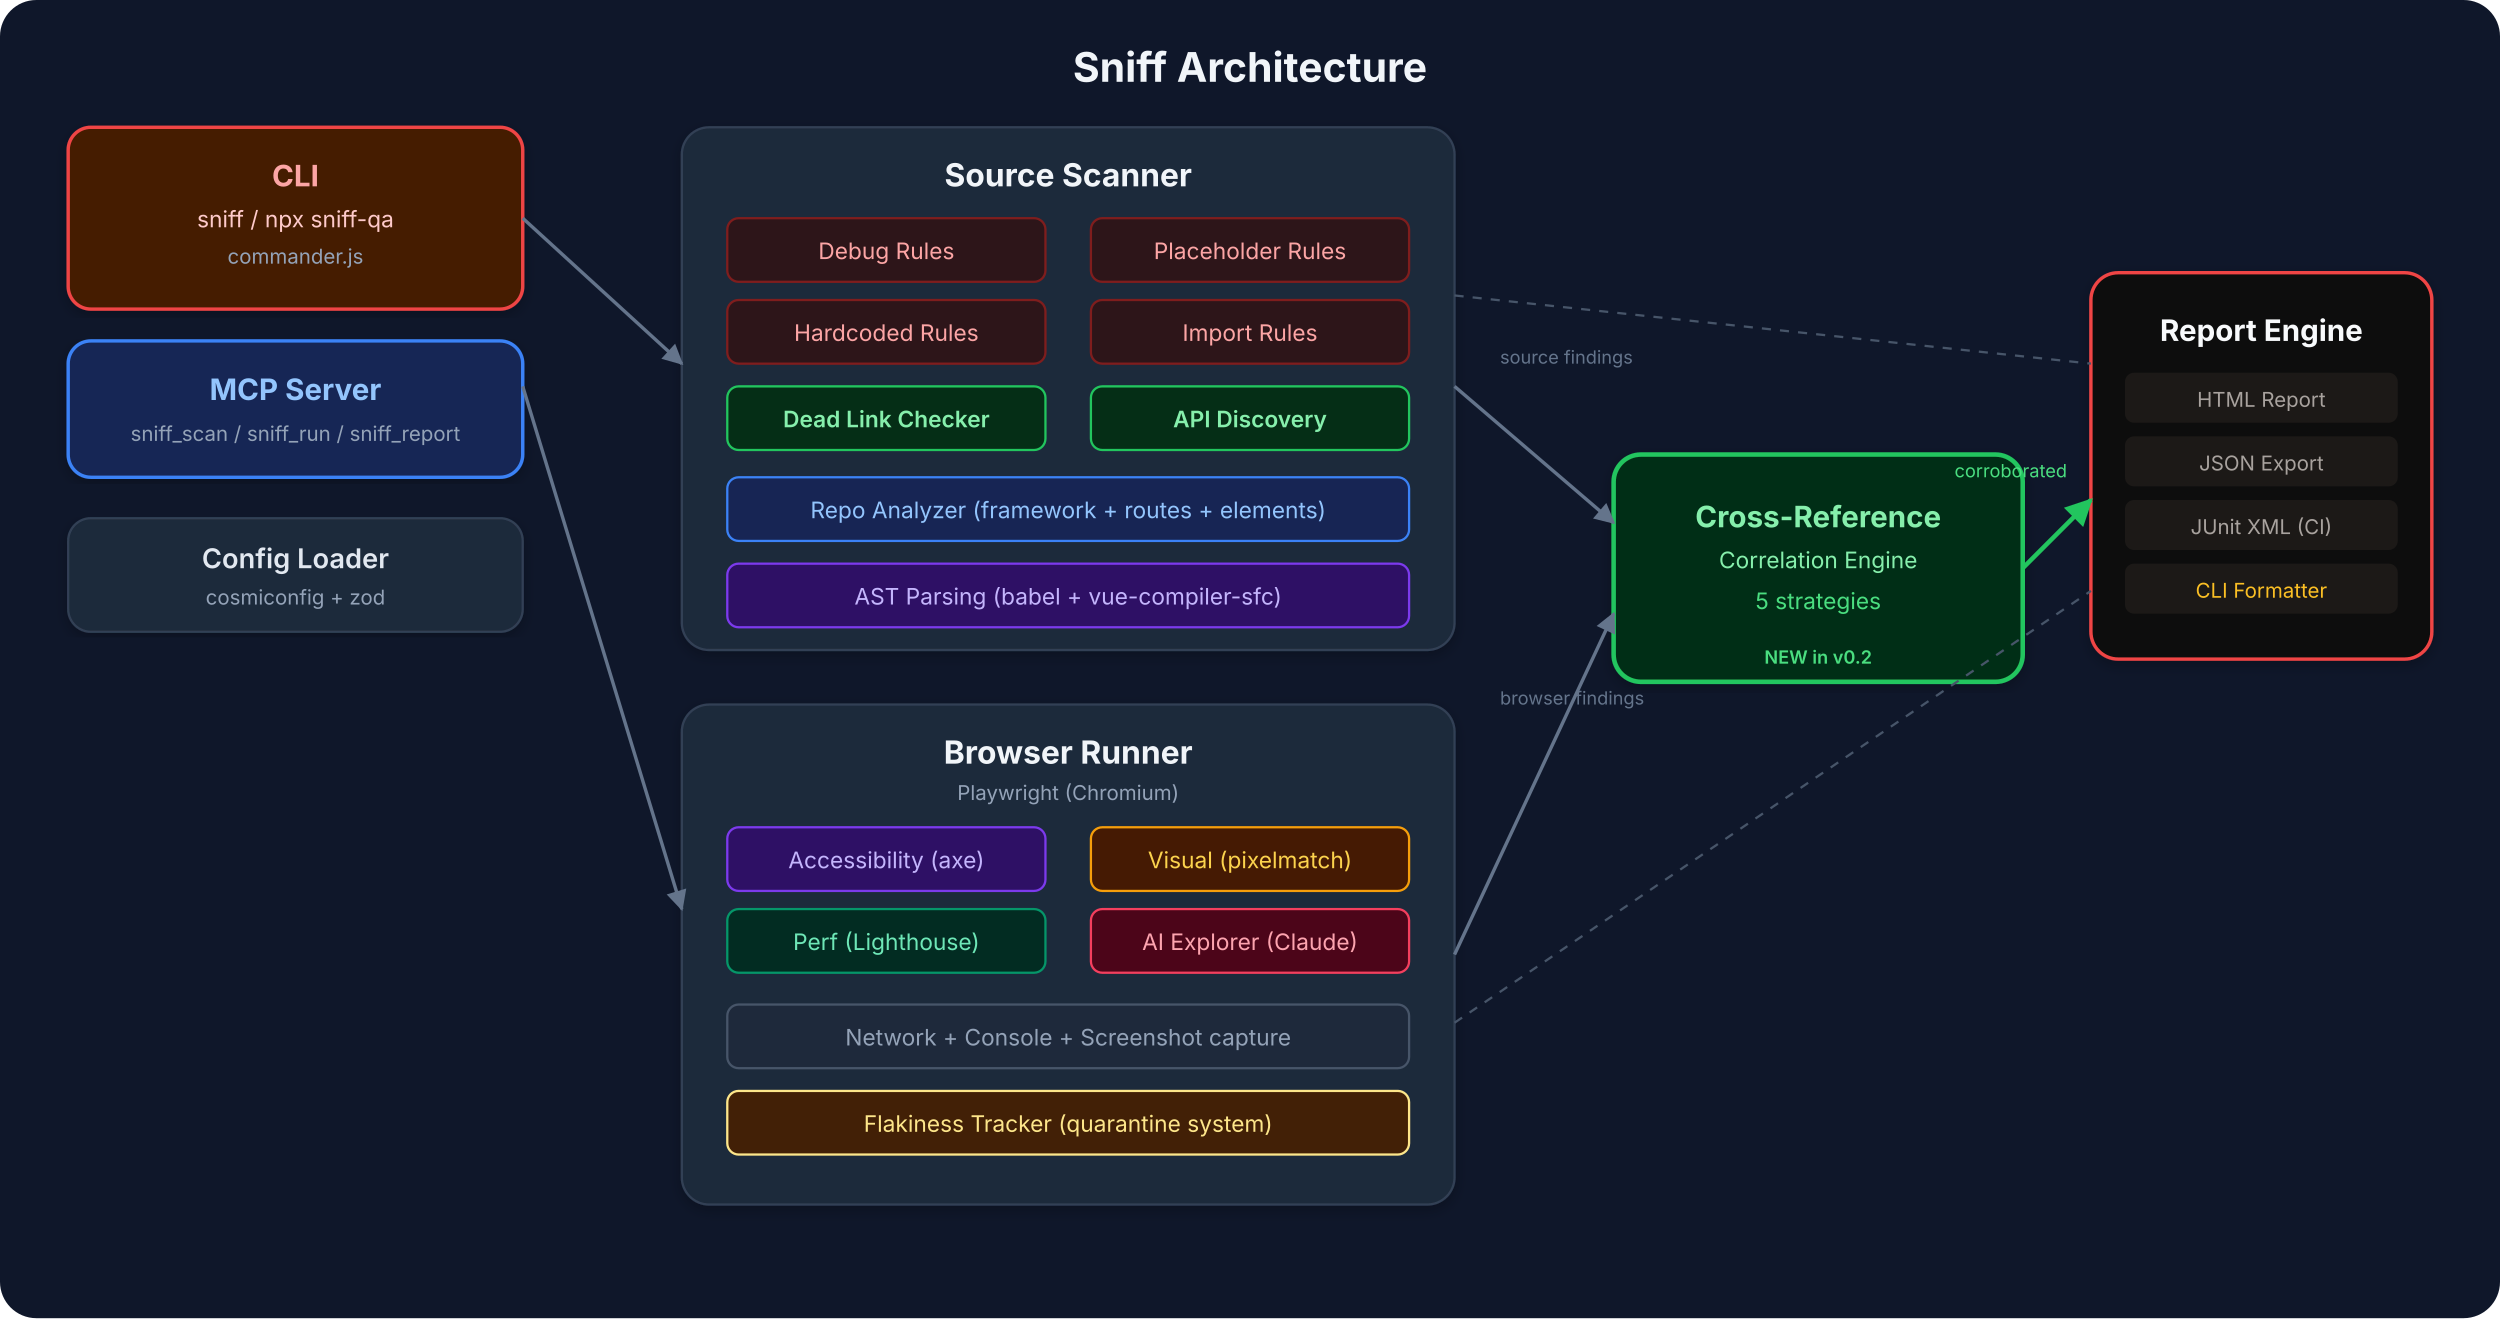
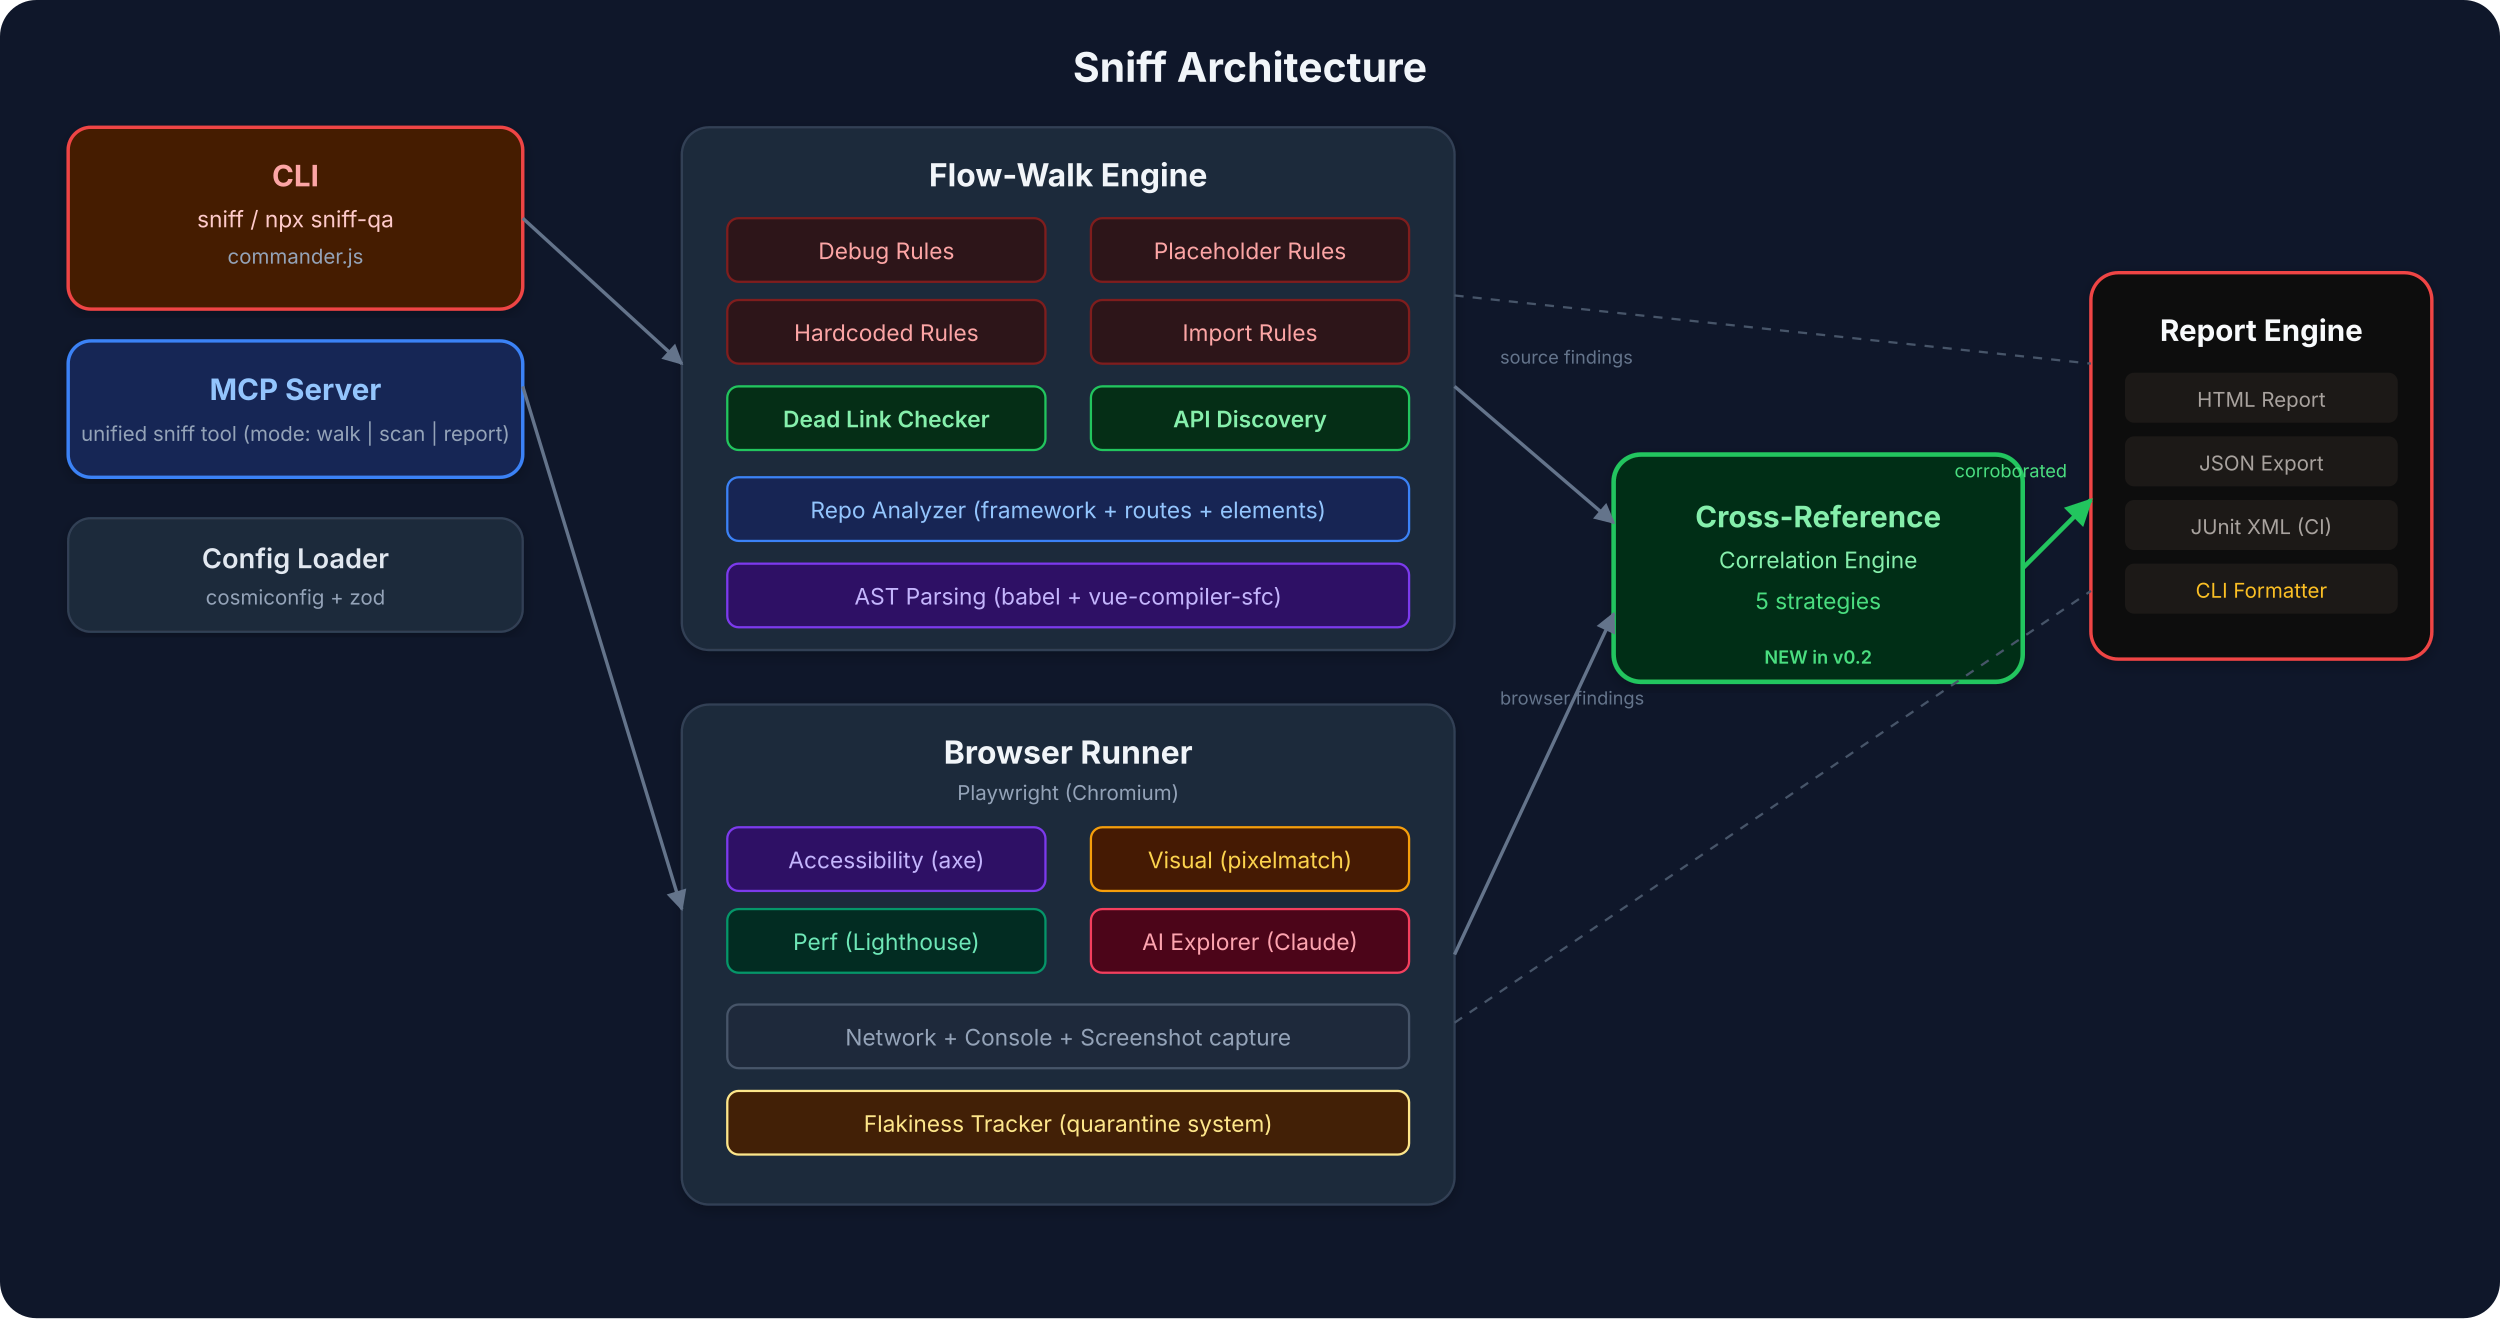
<svg xmlns="http://www.w3.org/2000/svg" viewBox="0 0 1100 580" font-family="-apple-system, system-ui, sans-serif">
  <defs>
    <filter id="s" x="-5%" y="-5%" width="110%" height="110%">
      <feDropShadow dx="0" dy="2" stdDeviation="3" flood-color="#00000040" />
    </filter>
    <marker id="a" viewBox="0 0 10 10" refX="9" refY="5" markerWidth="6" markerHeight="6" orient="auto">
      <path d="M0 0L10 5L0 10z" fill="#64748b" />
    </marker>
    <marker id="ag" viewBox="0 0 10 10" refX="9" refY="5" markerWidth="6" markerHeight="6" orient="auto">
      <path d="M0 0L10 5L0 10z" fill="#22c55e" />
    </marker>
  </defs>
  <rect width="1100" height="580" rx="16" fill="#0f172a" />
  <text x="550" y="36" text-anchor="middle" font-size="18" font-weight="700" fill="#f1f5f9">Sniff Architecture</text>
  <rect x="30" y="56" width="200" height="80" rx="10" fill="#451a03" stroke="#ef4444" stroke-width="1.5" filter="url(#s)" />
  <text x="130" y="82" text-anchor="middle" font-size="13" font-weight="700" fill="#fca5a5">CLI</text>
  <text x="130" y="100" text-anchor="middle" font-size="10" fill="#fecaca">sniff / npx sniff-qa</text>
  <text x="130" y="116" text-anchor="middle" font-size="9" fill="#94a3b8">commander.js</text>
  <rect x="30" y="150" width="200" height="60" rx="10" fill="#172554" stroke="#3b82f6" stroke-width="1.5" filter="url(#s)" />
  <text x="130" y="176" text-anchor="middle" font-size="13" font-weight="700" fill="#93c5fd">MCP Server</text>
-   <text x="130" y="194" text-anchor="middle" font-size="9" fill="#94a3b8">sniff_scan / sniff_run / sniff_report</text>
+   <text x="130" y="194" text-anchor="middle" font-size="9" fill="#94a3b8">unified sniff tool (mode: walk | scan | report)</text>
  <rect x="30" y="228" width="200" height="50" rx="10" fill="#1e293b" stroke="#334155" stroke-width="1" filter="url(#s)" />
  <text x="130" y="250" text-anchor="middle" font-size="12" font-weight="600" fill="#e2e8f0">Config Loader</text>
  <text x="130" y="266" text-anchor="middle" font-size="9" fill="#94a3b8">cosmiconfig + zod</text>
  <rect x="300" y="56" width="340" height="230" rx="12" fill="#1e293b" stroke="#334155" stroke-width="1" filter="url(#s)" />
-   <text x="470" y="82" text-anchor="middle" font-size="14" font-weight="700" fill="#f1f5f9">Source Scanner</text>
+   <text x="470" y="82" text-anchor="middle" font-size="14" font-weight="700" fill="#f1f5f9">Flow-Walk Engine</text>
  <rect x="320" y="96" width="140" height="28" rx="5" fill="#2d1519" stroke="#7f1d1d" />
  <text x="390" y="114" text-anchor="middle" font-size="10" fill="#fca5a5">Debug Rules</text>
  <rect x="480" y="96" width="140" height="28" rx="5" fill="#2d1519" stroke="#7f1d1d" />
  <text x="550" y="114" text-anchor="middle" font-size="10" fill="#fca5a5">Placeholder Rules</text>
  <rect x="320" y="132" width="140" height="28" rx="5" fill="#2d1519" stroke="#7f1d1d" />
  <text x="390" y="150" text-anchor="middle" font-size="10" fill="#fca5a5">Hardcoded Rules</text>
  <rect x="480" y="132" width="140" height="28" rx="5" fill="#2d1519" stroke="#7f1d1d" />
  <text x="550" y="150" text-anchor="middle" font-size="10" fill="#fca5a5">Import Rules</text>
  <rect x="320" y="170" width="140" height="28" rx="5" fill="#052e16" stroke="#22c55e" />
  <text x="390" y="188" text-anchor="middle" font-size="10" font-weight="600" fill="#86efac">Dead Link Checker</text>
  <rect x="480" y="170" width="140" height="28" rx="5" fill="#052e16" stroke="#22c55e" />
  <text x="550" y="188" text-anchor="middle" font-size="10" font-weight="600" fill="#86efac">API Discovery</text>
  <rect x="320" y="210" width="300" height="28" rx="5" fill="#172554" stroke="#3b82f6" />
  <text x="470" y="228" text-anchor="middle" font-size="10" fill="#93c5fd">Repo Analyzer (framework + routes + elements)</text>
  <rect x="320" y="248" width="300" height="28" rx="5" fill="#2e1065" stroke="#7c3aed" />
  <text x="470" y="266" text-anchor="middle" font-size="10" fill="#c4b5fd">AST Parsing (babel + vue-compiler-sfc)</text>
  <rect x="300" y="310" width="340" height="220" rx="12" fill="#1e293b" stroke="#334155" stroke-width="1" filter="url(#s)" />
  <text x="470" y="336" text-anchor="middle" font-size="14" font-weight="700" fill="#f1f5f9">Browser Runner</text>
  <text x="470" y="352" text-anchor="middle" font-size="9" fill="#94a3b8">Playwright (Chromium)</text>
  <rect x="320" y="364" width="140" height="28" rx="5" fill="#2e1065" stroke="#7c3aed" />
  <text x="390" y="382" text-anchor="middle" font-size="10" fill="#c4b5fd">Accessibility (axe)</text>
  <rect x="480" y="364" width="140" height="28" rx="5" fill="#451a03" stroke="#f59e0b" />
  <text x="550" y="382" text-anchor="middle" font-size="10" fill="#fcd34d">Visual (pixelmatch)</text>
  <rect x="320" y="400" width="140" height="28" rx="5" fill="#022c22" stroke="#059669" />
  <text x="390" y="418" text-anchor="middle" font-size="10" fill="#6ee7b7">Perf (Lighthouse)</text>
  <rect x="480" y="400" width="140" height="28" rx="5" fill="#4c0519" stroke="#f43f5e" />
  <text x="550" y="418" text-anchor="middle" font-size="10" fill="#fda4af">AI Explorer (Claude)</text>
  <rect x="320" y="442" width="300" height="28" rx="5" fill="#1e293b" stroke="#475569" />
  <text x="470" y="460" text-anchor="middle" font-size="10" fill="#94a3b8">Network + Console + Screenshot capture</text>
  <rect x="320" y="480" width="300" height="28" rx="5" fill="#422006" stroke="#fde68a" />
  <text x="470" y="498" text-anchor="middle" font-size="10" fill="#fde68a">Flakiness Tracker (quarantine system)</text>
  <rect x="710" y="200" width="180" height="100" rx="12" fill="#052e16" stroke="#22c55e" stroke-width="2" filter="url(#s)" />
  <text x="800" y="232" text-anchor="middle" font-size="13" font-weight="700" fill="#86efac">Cross-Reference</text>
  <text x="800" y="250" text-anchor="middle" font-size="10" fill="#86efac">Correlation Engine</text>
  <text x="800" y="268" text-anchor="middle" font-size="10" fill="#4ade80">5 strategies</text>
  <text x="800" y="292" text-anchor="middle" font-size="8" font-weight="600" fill="#4ade80">NEW in v0.2</text>
  <rect x="920" y="120" width="150" height="170" rx="12" fill="#0c0a09" stroke="#ef4444" stroke-width="1.5" filter="url(#s)" />
  <text x="995" y="150" text-anchor="middle" font-size="13" font-weight="700" fill="#f8fafc">Report Engine</text>
  <rect x="935" y="164" width="120" height="22" rx="4" fill="#1c1917" />
  <text x="995" y="179" text-anchor="middle" font-size="9" fill="#a8a29e">HTML Report</text>
  <rect x="935" y="192" width="120" height="22" rx="4" fill="#1c1917" />
  <text x="995" y="207" text-anchor="middle" font-size="9" fill="#a8a29e">JSON Export</text>
  <rect x="935" y="220" width="120" height="22" rx="4" fill="#1c1917" />
  <text x="995" y="235" text-anchor="middle" font-size="9" fill="#a8a29e">JUnit XML (CI)</text>
  <rect x="935" y="248" width="120" height="22" rx="4" fill="#1c1917" />
  <text x="995" y="263" text-anchor="middle" font-size="9" fill="#fbbf24">CLI Formatter</text>
  <line x1="230" y1="96" x2="300" y2="160" stroke="#64748b" stroke-width="1.5" marker-end="url(#a)" />
  <line x1="230" y1="170" x2="300" y2="400" stroke="#64748b" stroke-width="1.5" marker-end="url(#a)" />
  <line x1="640" y1="170" x2="710" y2="230" stroke="#64748b" stroke-width="1.5" marker-end="url(#a)" />
  <line x1="640" y1="420" x2="710" y2="270" stroke="#64748b" stroke-width="1.5" marker-end="url(#a)" />
  <line x1="890" y1="250" x2="920" y2="220" stroke="#22c55e" stroke-width="2" marker-end="url(#ag)" />
  <line x1="640" y1="130" x2="920" y2="160" stroke="#475569" stroke-width="1" stroke-dasharray="4" />
  <line x1="640" y1="450" x2="920" y2="260" stroke="#475569" stroke-width="1" stroke-dasharray="4" />
  <text x="660" y="160" font-size="8" fill="#64748b">source findings</text>
  <text x="660" y="310" font-size="8" fill="#64748b">browser findings</text>
  <text x="860" y="210" font-size="8" fill="#4ade80">corroborated</text>
</svg>
